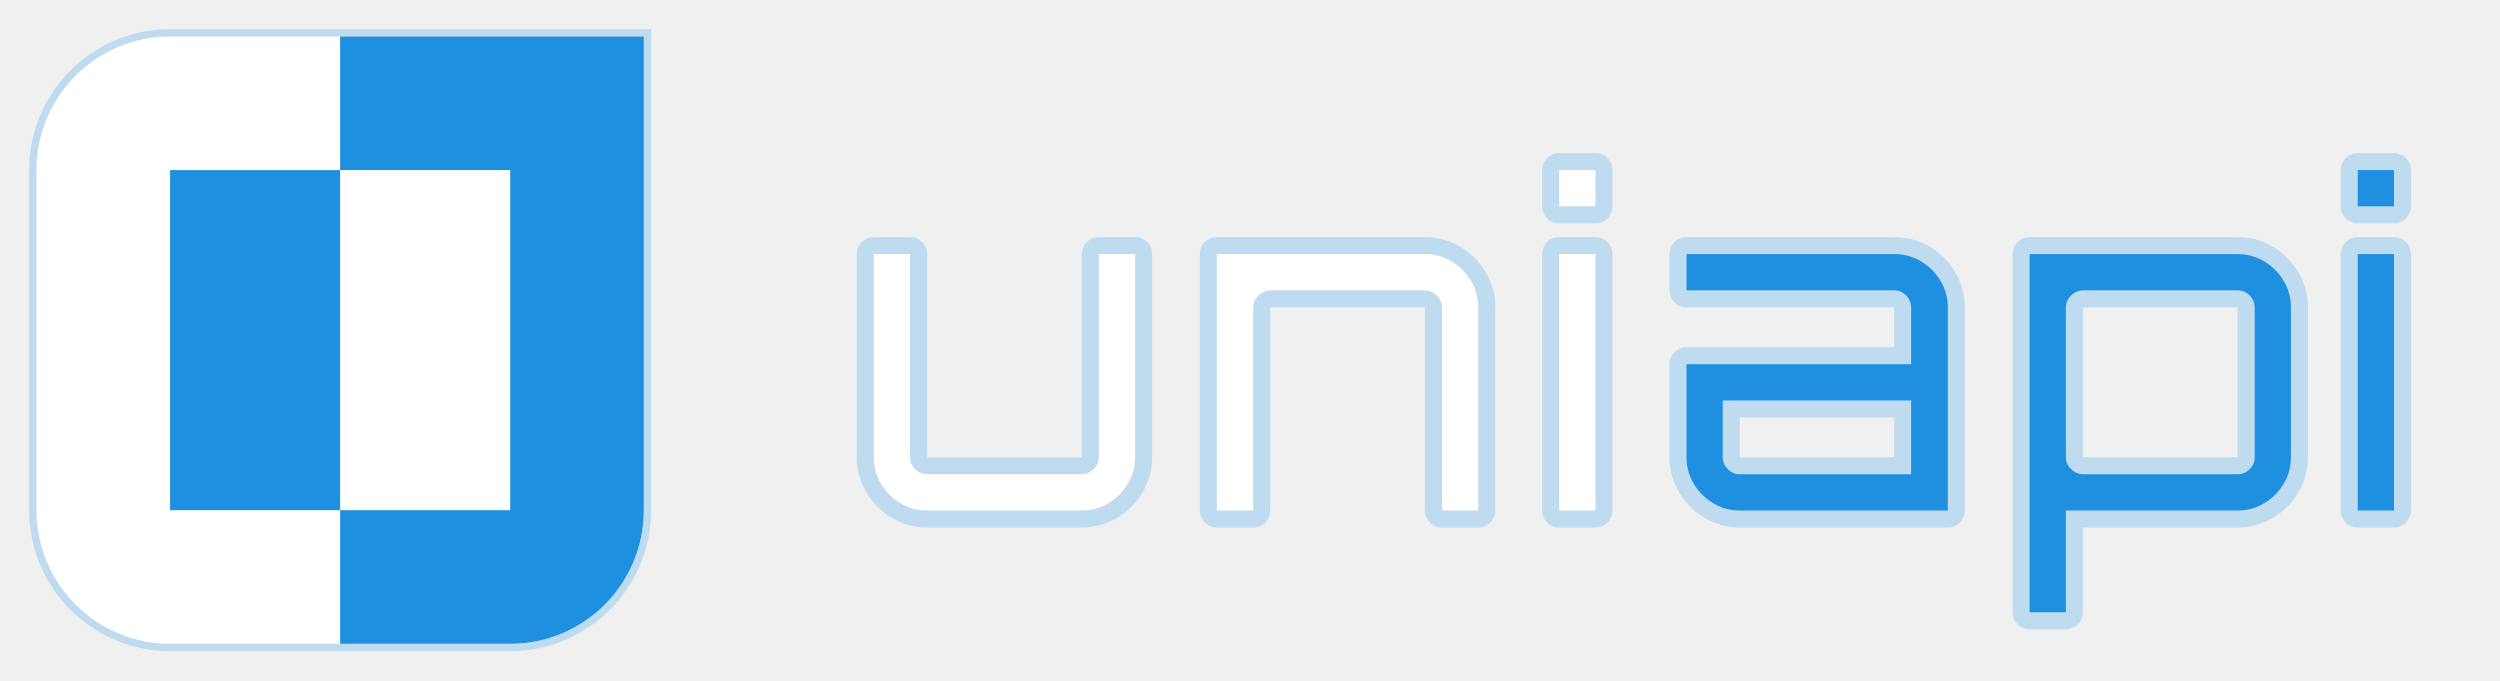
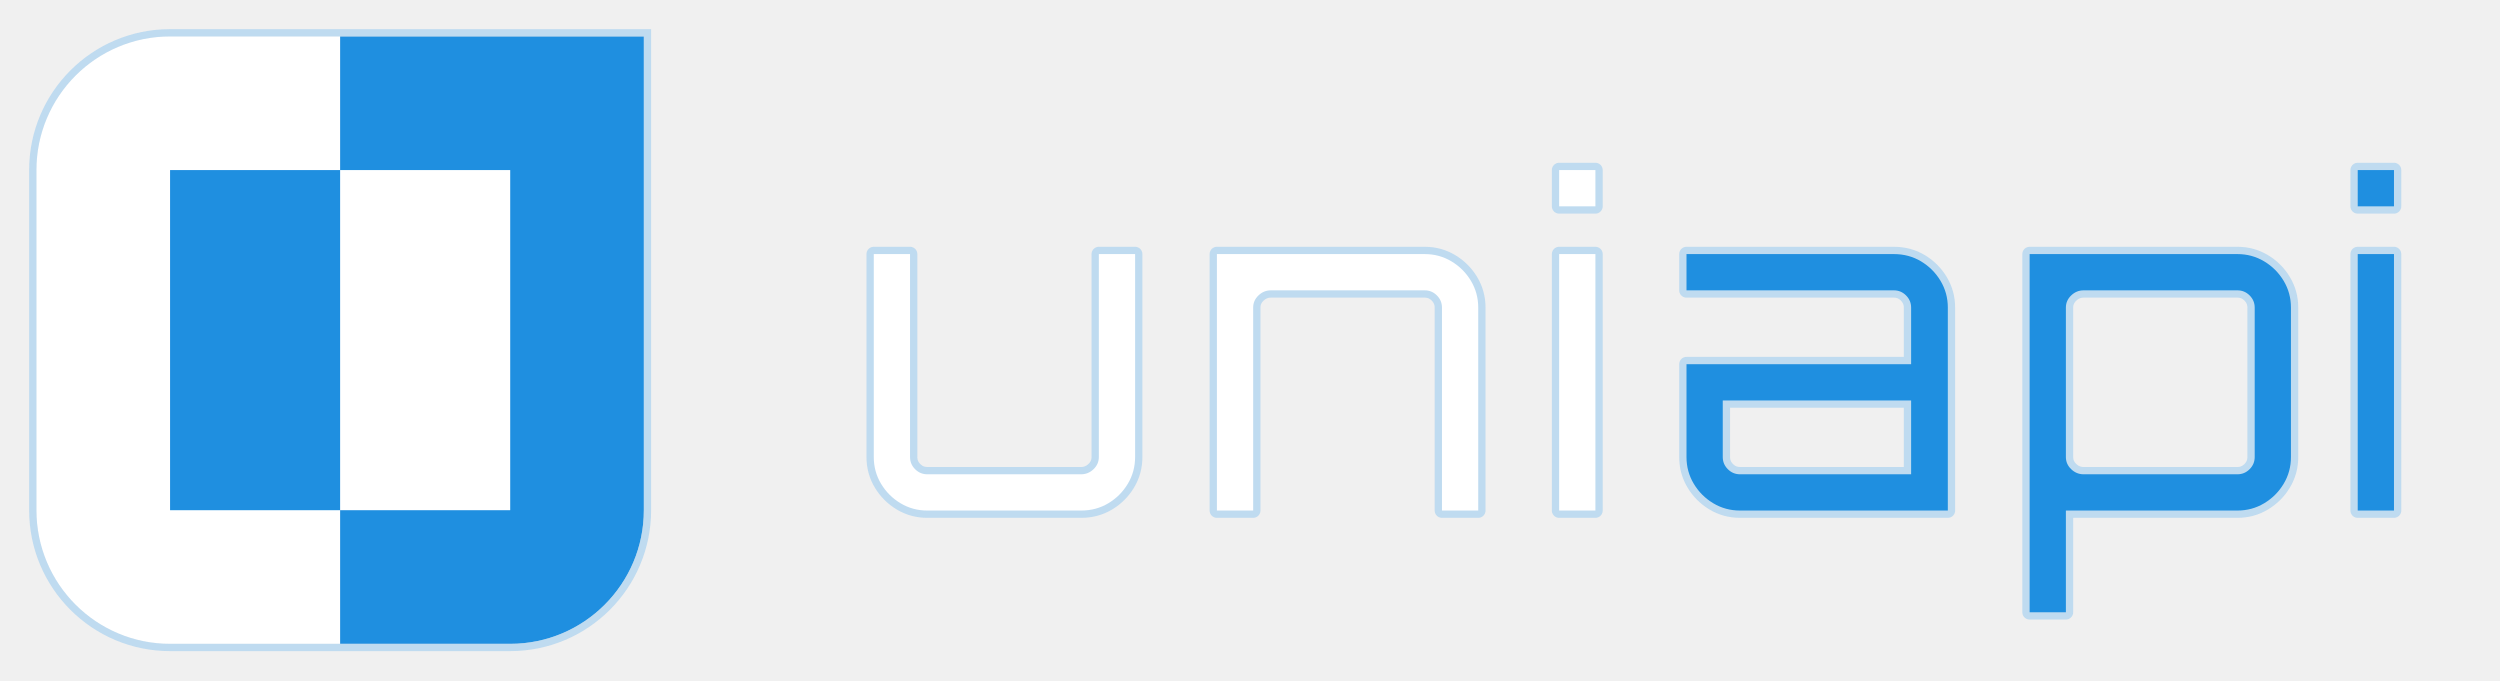
<svg xmlns="http://www.w3.org/2000/svg" viewBox="0 0 147 40" width="588" height="160" role="img" aria-label="uniapi">
  <svg viewBox="-6 -6 112 112" width="40" height="40">
    <defs>
      <clipPath id="tile">
        <path d="M22 0 H100 V78 A22 22 0 0 1 78 100 H22 A22 22 0 0 1 0 78 V22 A22 22 0 0 1 22 0 Z" />
      </clipPath>
      <mask id="outside" maskUnits="userSpaceOnUse" x="-6" y="-6" width="112" height="112">
        <rect x="-6" y="-6" width="112" height="112" fill="#fff" />
        <path d="M22 0 H100 V78 A22 22 0 0 1 78 100 H22 A22 22 0 0 1 0 78 V22 A22 22 0 0 1 22 0 Z" fill="#000" />
      </mask>
    </defs>
    <g clip-path="url(#tile)">
      <rect width="50" height="100" fill="#ffffff" />
      <rect x="50" width="50" height="100" fill="#1f8fe0" />
      <rect x="22" y="22" width="28" height="56" fill="#1f8fe0" />
      <rect x="50" y="22" width="28" height="56" fill="#ffffff" />
    </g>
    <path d="M22 0 H100 V78 A22 22 0 0 1 78 100 H22 A22 22 0 0 1 0 78 V22 A22 22 0 0 1 22 0 Z" fill="none" stroke="#8fc7f0" stroke-opacity="0.5" stroke-width="2.4" mask="url(#outside)" />
  </svg>
-   <g transform="translate(50 30.020) scale(0.26)" stroke="#8fc7f0" stroke-opacity="0.5" stroke-width="7.692" stroke-linejoin="round" paint-order="stroke fill">
+   <g transform="translate(50 30.020) scale(0.26)" stroke="#8fc7f0" stroke-opacity="0.5" stroke-width="3.297" stroke-linejoin="round" paint-order="stroke fill">
    <path d="M17.4 0Q14.1 0 11.35 -1.65Q8.6 -3.3 6.95 -6.05Q5.3 -8.8 5.3 -12.1V-58H13.5V-12.1Q13.5 -10.5 14.65 -9.35Q15.8 -8.2 17.4 -8.2H52.2Q53.8 -8.2 55 -9.35Q56.2 -10.5 56.2 -12.1V-58H64.4V-12.1Q64.4 -8.8 62.75 -6.05Q61.1 -3.3 58.35 -1.65Q55.6 0 52.2 0H17.4ZM82.9 0V-58H129.9Q133.2 -58 135.95 -56.35Q138.7 -54.7 140.35 -51.95Q142 -49.2 142 -45.9V0H133.8V-45.9Q133.8 -47.5 132.65 -48.65Q131.5 -49.8 129.9 -49.8H95.1Q93.5 -49.8 92.3 -48.65Q91.1 -47.5 91.1 -45.9V0ZM160.3 0V-58H168.5V0ZM160.3 -68.8V-77H168.5V-68.8Z" fill="#ffffff" />
    <path d="M201.2 0Q197.9 0 195.15 -1.65Q192.4 -3.3 190.75 -6.05Q189.1 -8.8 189.1 -12.1V-33.1H239.9V-45.9Q239.9 -47.5 238.75 -48.65Q237.6 -49.8 236 -49.8H189.1V-58H236Q239.4 -58 242.15 -56.35Q244.9 -54.7 246.55 -51.95Q248.2 -49.2 248.2 -45.9V0ZM201.2 -8.2H239.9V-24.9H197.3V-12.1Q197.3 -10.5 198.45 -9.35Q199.6 -8.2 201.2 -8.2ZM266.7 23V-58H313.7Q317 -58 319.75 -56.35Q322.5 -54.7 324.15 -51.95Q325.8 -49.2 325.8 -45.9V-12.1Q325.8 -8.8 324.15 -6.05Q322.5 -3.3 319.75 -1.65Q317 0 313.7 0H274.9V23ZM278.9 -8.2H313.7Q315.3 -8.2 316.45 -9.35Q317.6 -10.5 317.6 -12.1V-45.9Q317.6 -47.5 316.45 -48.65Q315.3 -49.8 313.7 -49.8H278.9Q277.3 -49.8 276.1 -48.65Q274.9 -47.5 274.9 -45.9V-12.1Q274.9 -10.5 276.1 -9.35Q277.3 -8.2 278.9 -8.2ZM340.9 0V-58H349.1V0ZM340.9 -68.8V-77H349.1V-68.8Z" fill="#1f8fe0" />
  </g>
</svg>
